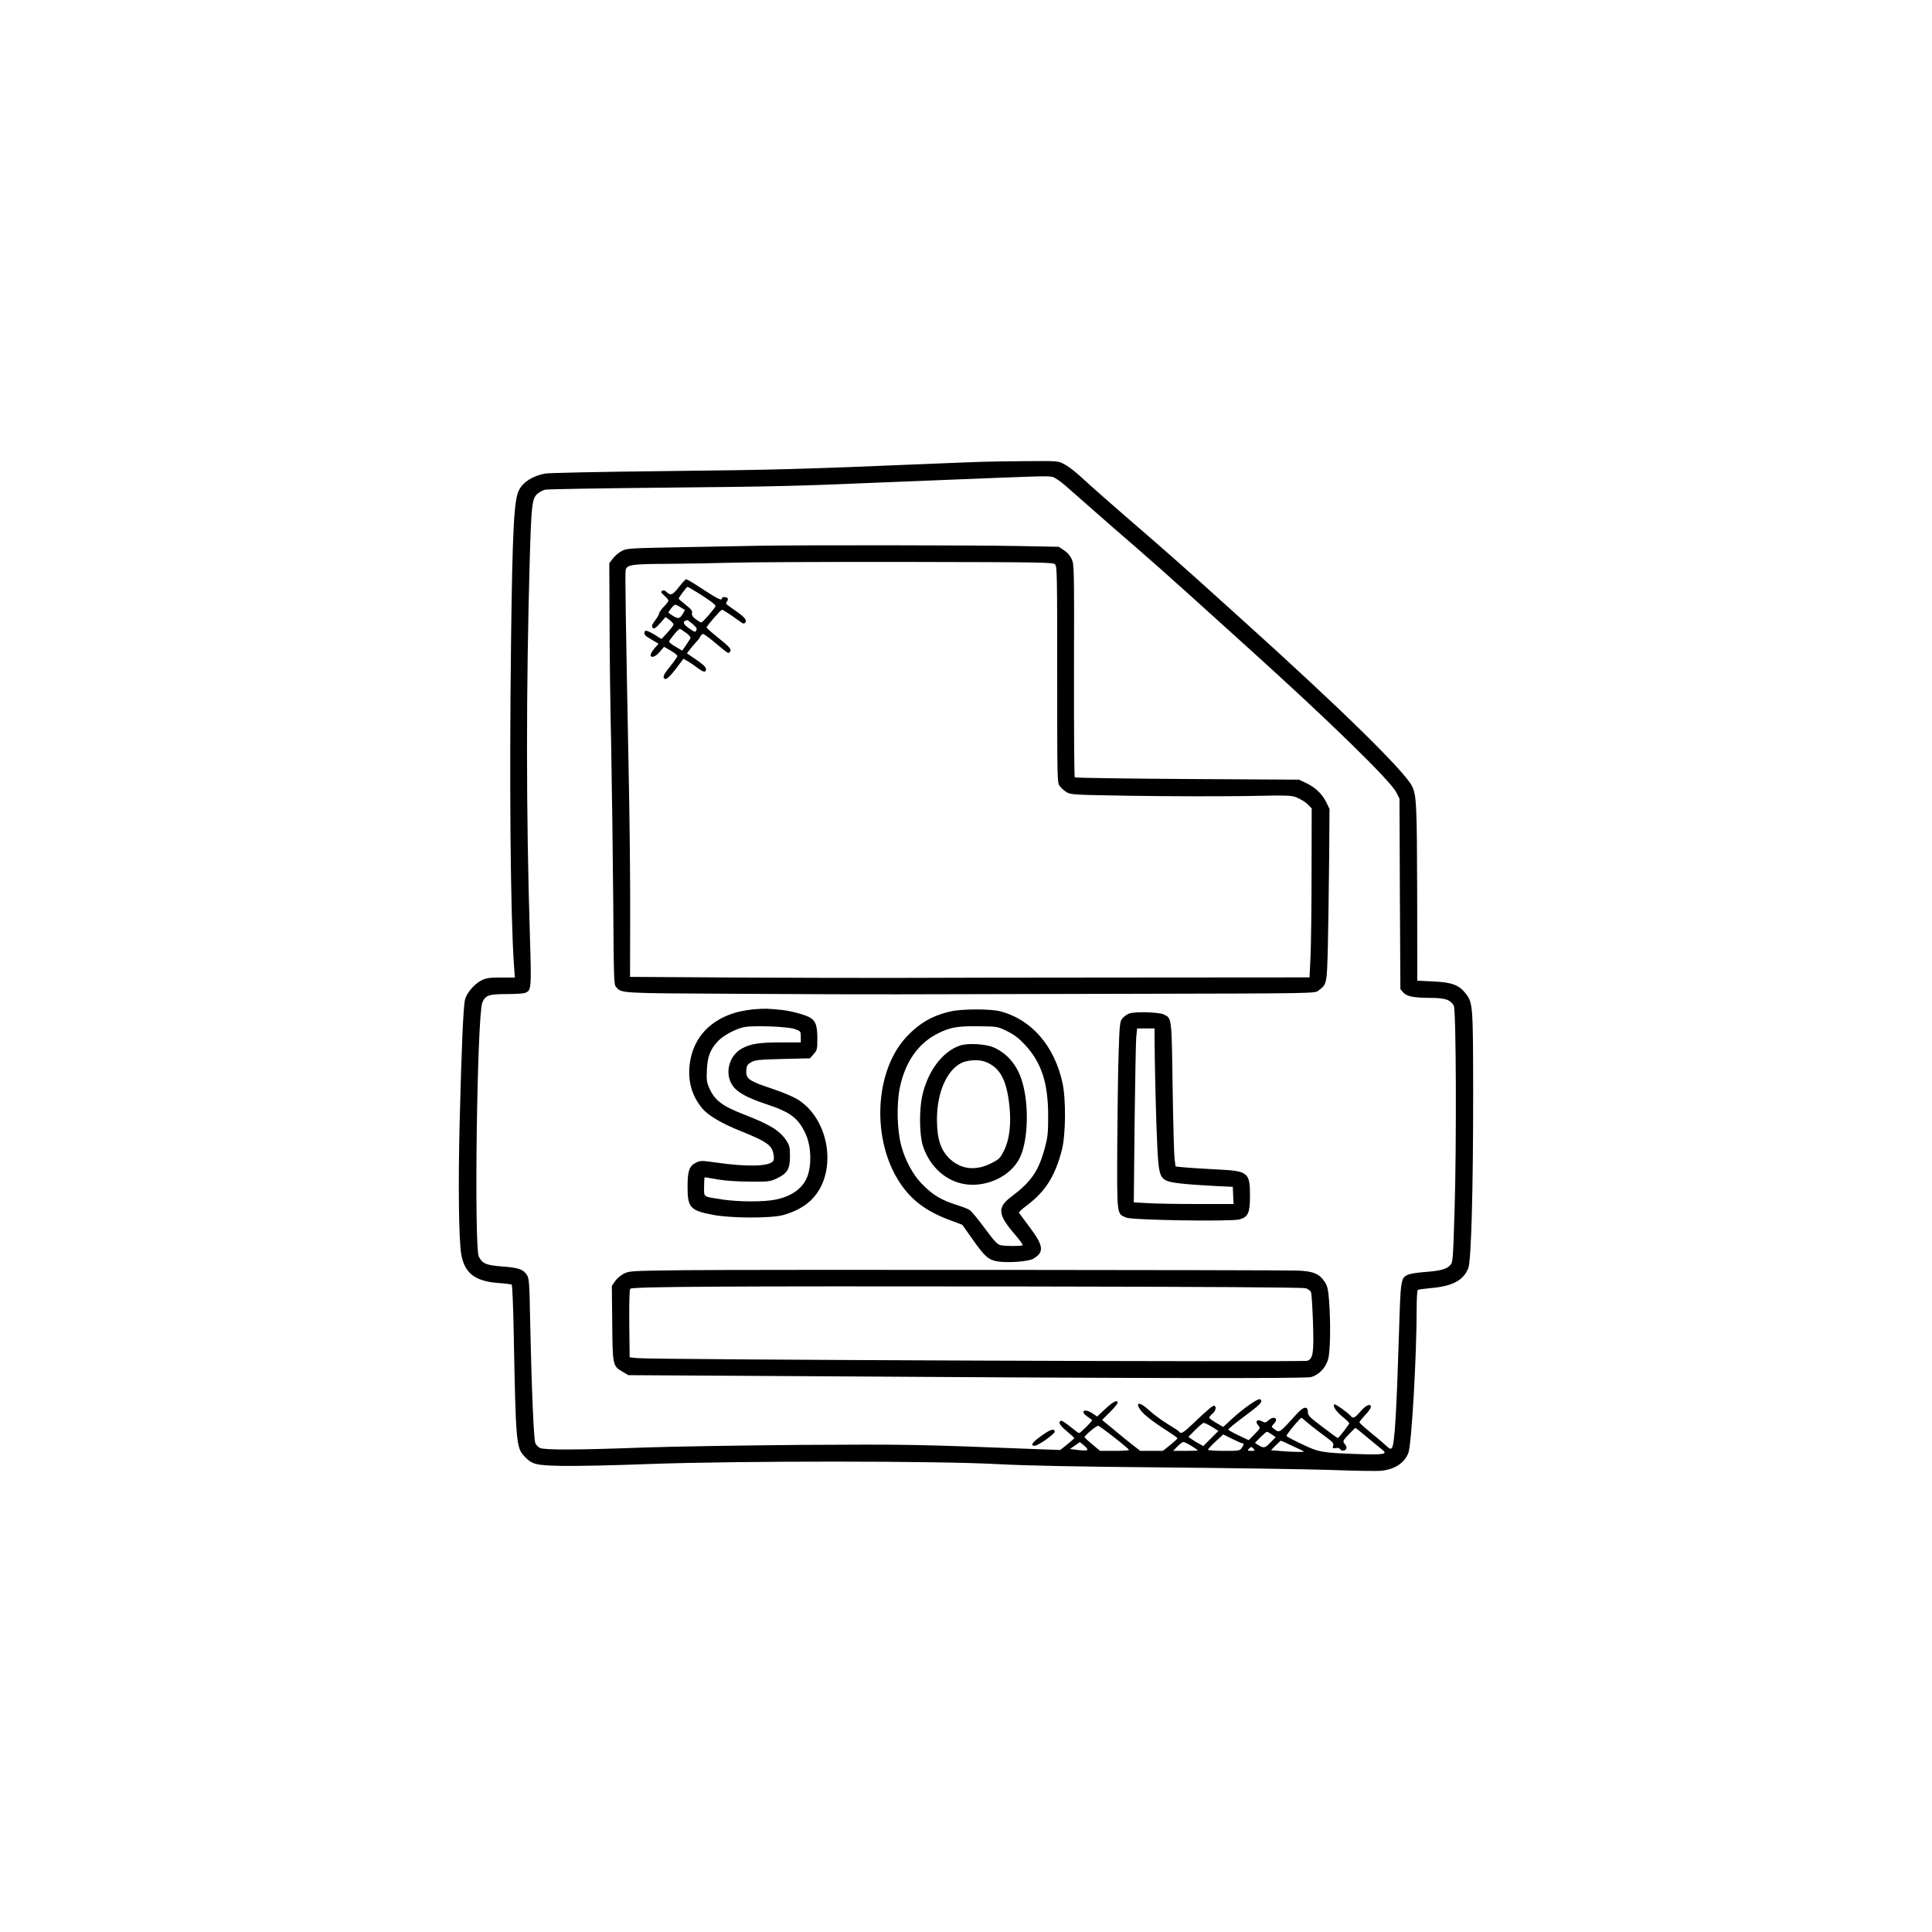
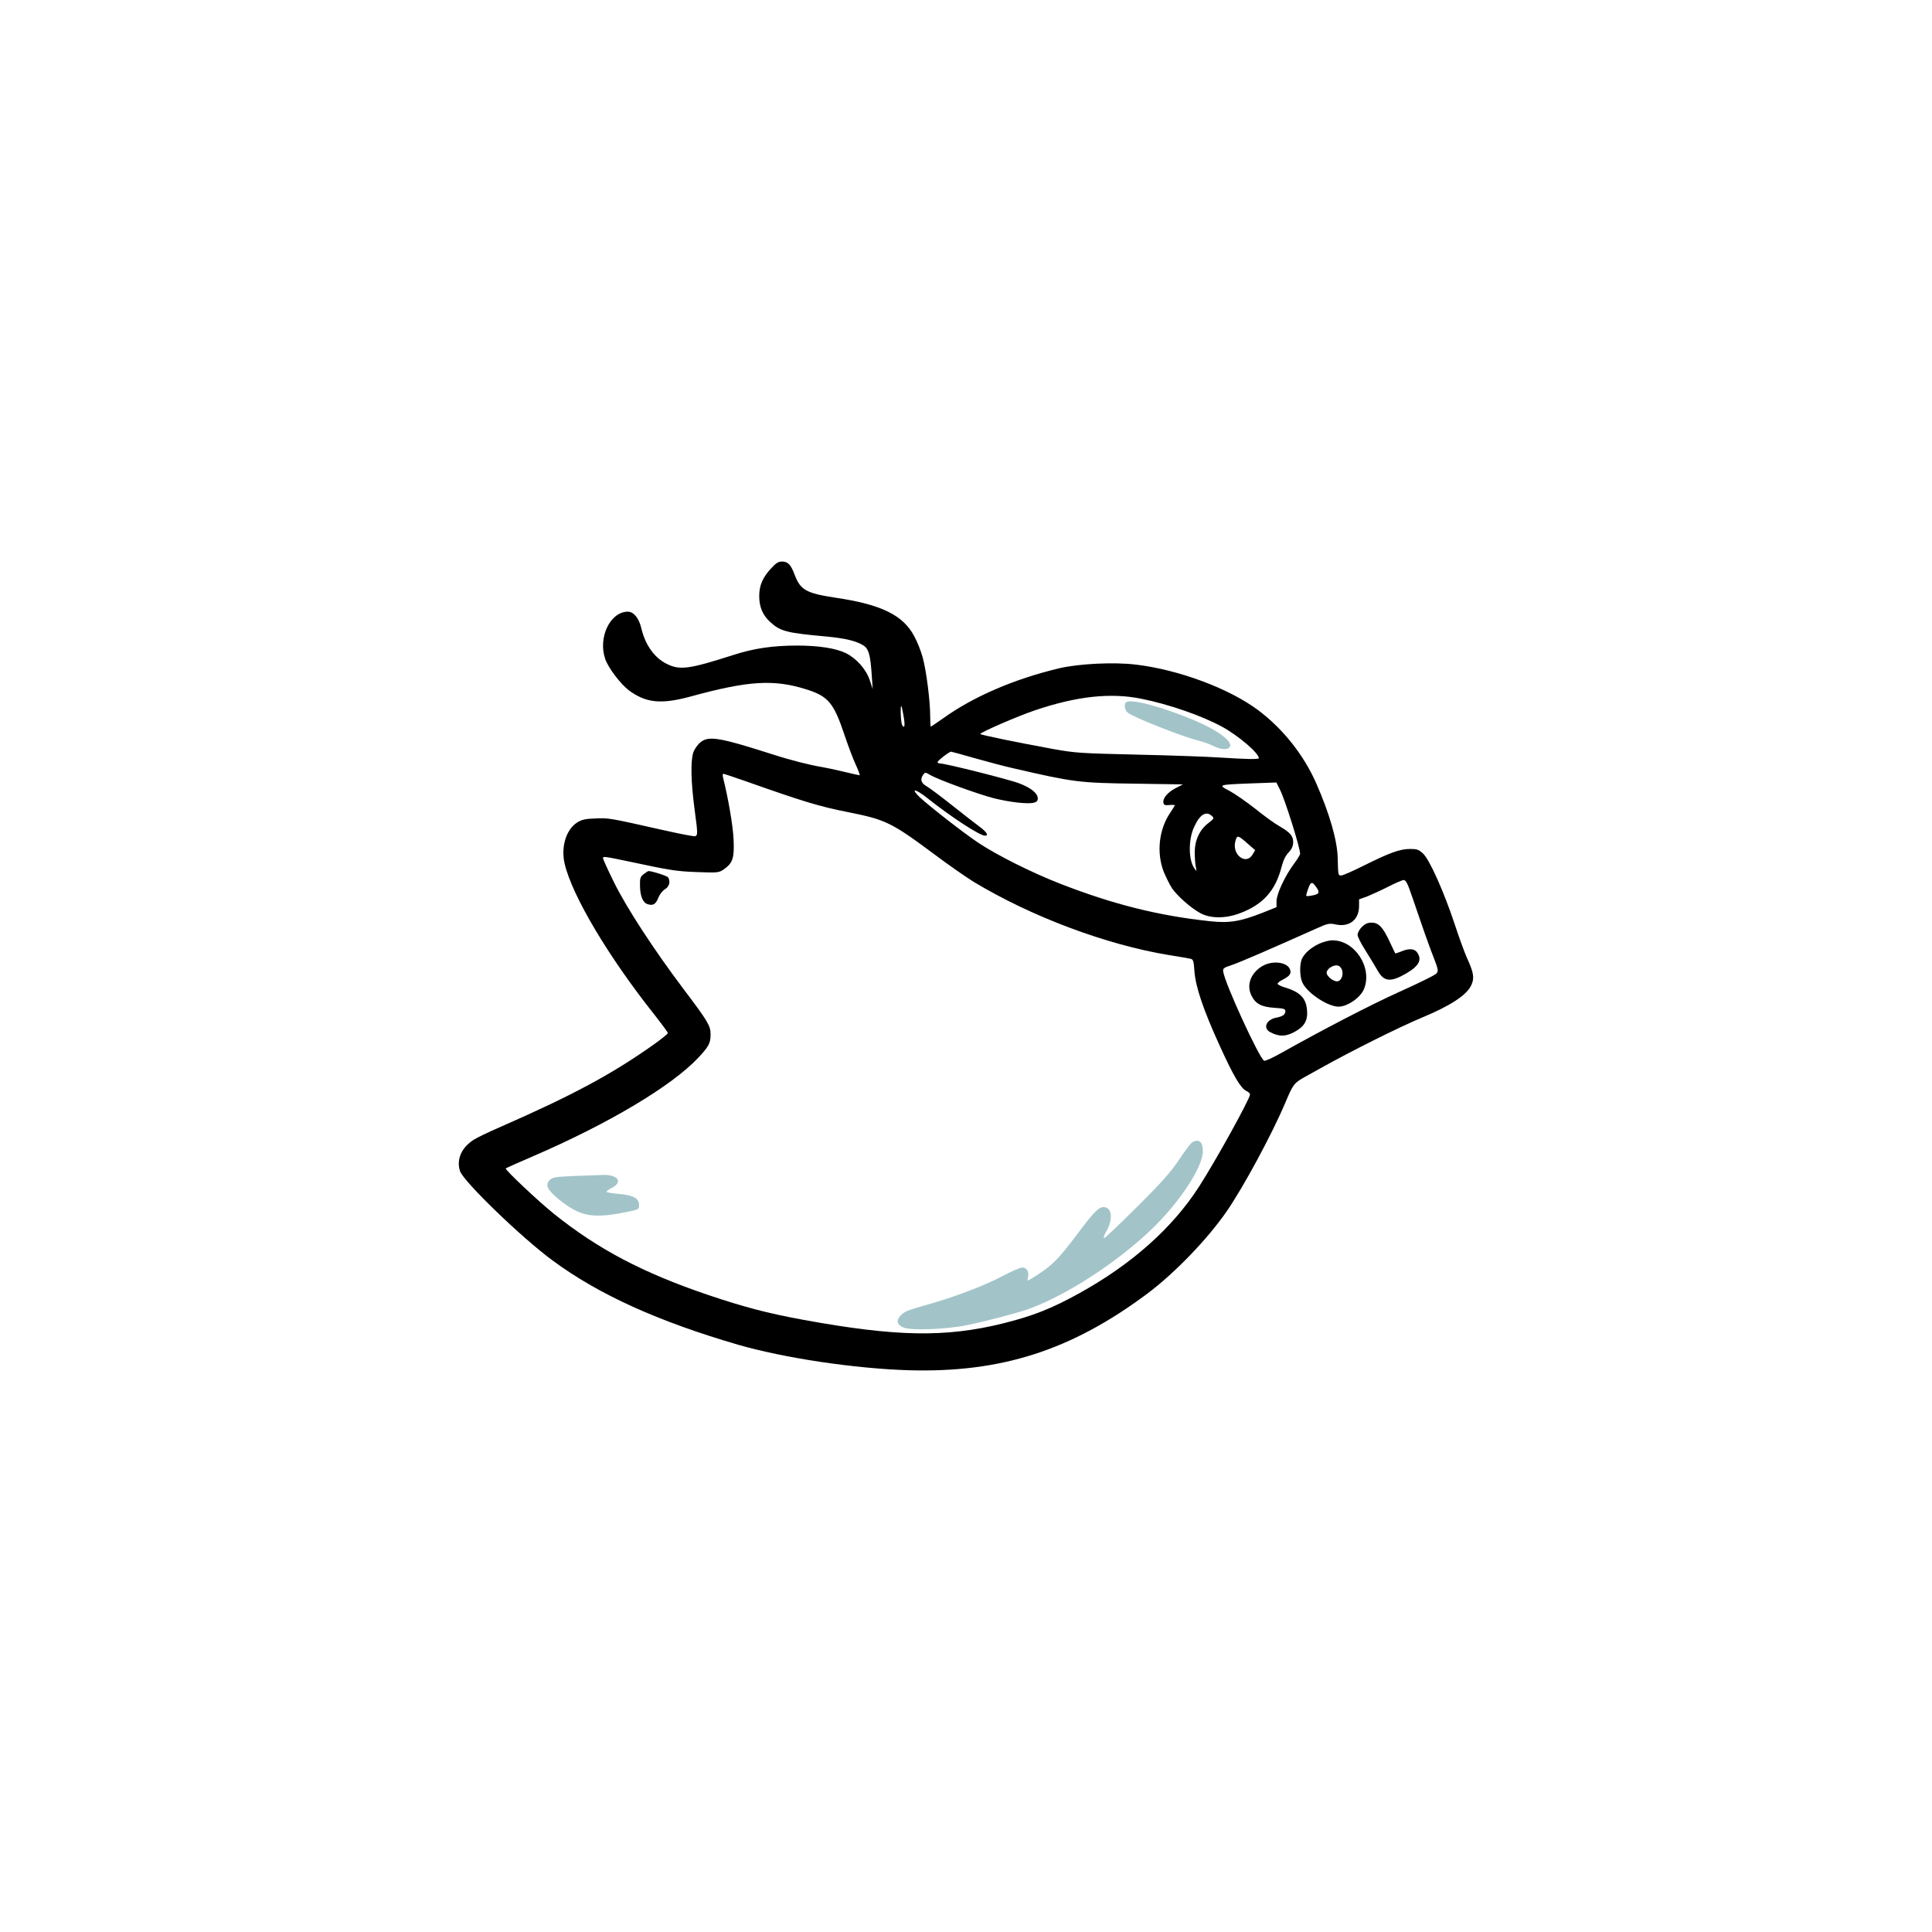
<svg xmlns="http://www.w3.org/2000/svg" version="1.0" width="800" height="800" viewBox="0 0 800 800" preserveAspectRatio="xMidYMid meet">
-   <g transform="translate(189.8576,612.3691) scale(0.05269,-0.05269)" fill="#000000" stroke="none">
-     <path d="M4115 7993 c-49 -1 -256 -10 -460 -18 -951 -40 -1178 -46 -2025 -55 -533 -6 -925 -14 -953 -20 -97 -20 -169 -66 -202 -130 -39 -75 -51 -312 -62 -1180 -14 -1129 -5 -2144 23 -2557 l7 -93 -108 0 c-90 0 -116 -4 -152 -21 -57 -28 -118 -98 -132 -153 -13 -55 -27 -363 -42 -966 -12 -474 -7 -915 12 -1031 24 -149 105 -214 284 -229 57 -4 108 -10 113 -14 5 -3 12 -172 16 -383 16 -860 20 -899 84 -966 60 -64 89 -71 297 -75 105 -2 415 4 690 15 698 25 2257 25 2730 -1 230 -12 598 -20 1305 -26 542 -5 1136 -14 1320 -20 184 -7 361 -10 393 -6 104 11 179 59 211 138 26 61 66 761 66 1142 0 74 4 137 9 141 5 3 54 10 109 15 165 15 248 60 287 154 24 56 39 619 39 1381 -1 681 -2 705 -57 777 -53 69 -110 91 -257 97 l-125 6 -1 685 c-2 700 -5 774 -41 845 -62 120 -558 607 -1327 1300 -110 99 -275 248 -367 331 -92 82 -249 222 -350 309 -316 273 -491 427 -567 498 -41 37 -96 79 -123 92 -48 25 -50 25 -301 23 -139 -1 -293 -3 -343 -5z m553 -119 c18 -4 61 -33 101 -68 38 -33 139 -122 223 -196 84 -74 231 -203 327 -285 96 -83 278 -244 405 -359 127 -115 341 -308 476 -430 642 -579 1127 -1052 1171 -1143 l24 -48 3 -748 4 -748 21 -25 c29 -33 79 -43 212 -44 119 0 160 -14 187 -62 18 -34 22 -1078 6 -1605 -13 -410 -13 -412 -37 -436 -27 -30 -81 -43 -205 -52 -50 -4 -104 -12 -122 -20 -59 -24 -60 -33 -73 -460 -19 -615 -34 -872 -55 -900 -10 -14 -16 -12 -53 22 -23 21 -77 67 -122 103 -44 36 -80 69 -81 74 0 5 20 31 45 57 25 26 45 55 45 64 0 31 -40 14 -82 -35 -46 -54 -58 -59 -79 -33 -22 25 -120 95 -126 89 -14 -14 13 -55 62 -96 30 -24 55 -48 55 -53 0 -9 -82 -116 -90 -116 -3 0 -57 39 -120 87 -102 77 -115 90 -115 117 0 49 -34 45 -85 -12 -144 -159 -137 -154 -184 -118 -19 15 -19 15 3 39 40 42 -2 65 -45 25 -18 -17 -26 -19 -42 -10 -46 25 -68 5 -35 -31 16 -18 14 -21 -30 -66 l-47 -48 -80 38 c-44 21 -80 41 -80 45 1 8 30 32 173 140 84 63 100 84 76 99 -15 9 -133 -74 -219 -153 l-70 -65 -55 32 c-30 17 -55 36 -55 41 0 5 11 19 25 31 25 22 33 52 16 63 -10 6 -55 -32 -176 -148 -69 -65 -88 -76 -100 -58 -3 6 -44 33 -92 62 -47 29 -111 76 -142 105 -75 71 -120 73 -70 3 24 -34 106 -97 212 -164 42 -27 77 -52 77 -56 0 -4 -26 -28 -57 -53 l-58 -46 -88 0 -89 0 -59 46 c-33 25 -80 63 -103 83 -24 20 -65 53 -91 75 l-47 39 61 61 c34 34 61 67 61 74 0 27 -36 9 -97 -48 l-64 -60 -39 26 c-62 41 -99 15 -37 -27 17 -12 34 -24 36 -26 7 -5 -91 -103 -102 -103 -5 0 -36 23 -69 50 -34 28 -66 49 -72 47 -27 -9 -12 -36 44 -82 33 -28 60 -52 59 -55 0 -3 -25 -25 -55 -49 l-55 -44 -167 6 c-962 38 -1031 39 -1872 34 -465 -4 -1025 -13 -1245 -21 -504 -19 -771 -20 -805 -3 -14 7 -30 24 -36 37 -13 28 -30 440 -41 963 -5 290 -8 330 -24 357 -28 46 -67 60 -195 69 -127 10 -156 22 -184 77 -39 75 -14 1893 27 1996 23 58 51 68 192 68 66 0 130 4 143 9 51 19 52 27 39 453 -30 966 -30 1937 -1 2958 13 430 18 475 61 512 17 14 45 29 62 32 18 4 446 11 952 16 852 8 1056 13 1675 40 124 5 349 14 500 20 795 32 815 33 858 24z m1989 -7420 c15 -14 64 -53 108 -86 117 -87 114 -84 108 -109 -5 -19 -3 -21 21 -17 17 4 29 0 35 -9 10 -19 45 -13 49 8 2 9 -4 24 -13 33 -9 9 -13 21 -9 28 12 20 87 98 93 98 3 0 46 -34 94 -75 49 -41 101 -84 115 -95 49 -36 16 -42 -188 -35 -287 10 -308 14 -442 78 -64 30 -118 59 -121 64 -5 8 107 143 118 143 2 0 17 -12 32 -26z m-736 -45 l51 -32 -59 -59 -60 -60 -34 19 c-19 10 -45 26 -59 36 l-24 17 54 55 c30 30 60 55 67 55 7 0 36 -14 64 -31z m-767 -84 c63 -49 115 -93 115 -97 1 -5 -50 -8 -113 -8 l-114 0 -61 51 c-34 28 -61 54 -61 57 0 13 95 92 107 89 7 -1 64 -42 127 -92z m1238 24 l30 -22 -42 -42 c-44 -45 -52 -46 -98 -17 l-23 15 43 44 c23 23 46 43 51 43 5 0 22 -10 39 -21z m-233 -69 c15 0 14 -12 -5 -38 -14 -21 -22 -22 -140 -22 -68 0 -124 4 -124 9 0 5 27 34 60 65 l60 55 69 -34 c38 -19 74 -35 80 -35z m377 -13 c38 -18 80 -38 94 -44 22 -10 17 -12 -35 -11 -33 0 -94 3 -135 7 l-75 6 37 38 c20 20 38 37 41 37 3 0 36 -15 73 -33z m-1595 -40 c-5 -5 -36 -5 -73 0 l-63 8 39 27 39 27 33 -27 c19 -15 30 -30 25 -35z m819 32 c27 -17 50 -33 50 -35 0 -2 -44 -4 -97 -4 l-97 0 34 35 c19 19 40 35 47 35 7 0 35 -14 63 -31z m490 -24 c11 -13 8 -15 -20 -15 -28 0 -31 2 -20 15 7 8 16 15 20 15 4 0 13 -7 20 -15z" />
-     <path d="M2355 7333 c-82 -2 -348 -7 -590 -11 -424 -8 -442 -9 -482 -30 -23 -12 -54 -38 -70 -59 l-28 -37 2 -440 c0 -243 6 -695 13 -1006 6 -311 13 -857 16 -1214 4 -600 5 -651 21 -669 48 -52 9 -50 973 -55 492 -3 1048 -5 1235 -4 187 0 1002 2 1812 4 1468 3 1472 3 1499 24 69 51 68 49 76 347 3 150 8 454 10 677 l3 405 -28 57 c-32 64 -87 115 -163 150 l-49 23 -877 5 c-482 3 -880 9 -885 13 -4 5 -7 383 -6 840 2 792 1 833 -17 873 -12 27 -33 53 -61 71 l-42 28 -316 6 c-306 7 -1743 8 -2046 2z m2333 -146 c16 -17 17 -74 17 -867 0 -847 0 -848 21 -877 12 -15 36 -37 55 -48 31 -18 62 -20 524 -27 269 -4 659 -5 865 -2 371 7 375 7 426 -15 29 -13 65 -36 80 -52 l29 -30 -1 -497 c0 -273 -4 -572 -8 -664 l-8 -167 -1407 -1 c-773 0 -1602 -2 -1841 -3 -239 -1 -808 1 -1264 3 l-828 5 1 450 c1 248 -3 680 -8 960 -28 1459 -33 1767 -27 1789 10 40 49 46 330 47 144 1 369 5 501 9 132 4 754 7 1383 6 1070 -2 1143 -3 1160 -19z" />
-     <path d="M1733 7010 c-50 -65 -65 -71 -98 -40 -15 14 -24 16 -35 9 -12 -8 -9 -14 18 -38 17 -15 32 -33 32 -39 0 -6 -16 -27 -35 -46 -19 -20 -36 -43 -38 -53 -1 -10 -15 -35 -30 -54 -30 -39 -33 -54 -15 -65 7 -5 28 11 53 41 l42 48 31 -23 c18 -13 32 -29 32 -35 0 -6 -21 -35 -47 -63 l-48 -52 -57 36 c-32 19 -62 33 -68 29 -17 -11 -11 -34 13 -48 12 -8 37 -23 55 -34 l34 -20 -31 -35 c-17 -20 -31 -43 -31 -52 0 -29 38 -17 72 24 l33 39 53 -30 c28 -17 52 -36 52 -42 0 -7 -25 -42 -55 -80 -57 -69 -65 -91 -40 -101 13 -5 54 38 121 130 l22 29 33 -19 c19 -11 54 -35 78 -53 47 -36 66 -38 66 -8 0 17 -32 44 -127 107 l-23 15 28 37 c16 20 37 44 46 54 10 9 24 27 30 40 6 12 17 22 23 22 6 0 42 -26 80 -57 121 -101 117 -98 129 -86 19 19 5 37 -90 113 -50 40 -91 76 -91 81 0 12 110 139 121 139 9 0 75 -44 151 -99 14 -11 22 -11 31 -2 16 16 0 39 -59 81 -27 19 -60 43 -73 52 -20 14 -22 20 -12 32 7 8 10 20 6 26 -8 13 -45 13 -45 0 0 -23 -31 -7 -222 118 -28 17 -54 32 -59 32 -5 0 -30 -27 -56 -60z m147 -46 c90 -56 140 -93 140 -104 0 -13 -101 -130 -112 -130 -5 0 -25 12 -44 26 -25 20 -32 32 -29 48 5 17 -6 30 -50 65 -30 24 -55 46 -55 48 0 9 63 93 69 93 4 0 40 -21 81 -46z m-134 -115 l34 -21 -17 -29 c-27 -46 -41 -45 -112 7 -6 5 40 64 51 64 6 0 26 -9 44 -21z m94 -131 c30 -26 36 -36 29 -50 -9 -16 -13 -14 -54 14 -53 37 -58 57 -17 67 2 1 21 -14 42 -31z m-52 -69 c25 -18 39 -36 35 -42 -3 -7 -19 -31 -35 -55 l-30 -43 -51 30 c-29 17 -52 34 -52 40 0 13 73 101 84 101 4 0 26 -14 49 -31z" />
-     <path d="M2319 3690 c-293 -27 -481 -194 -504 -450 -11 -126 23 -236 102 -330 47 -56 153 -118 311 -181 190 -76 233 -107 246 -171 7 -34 6 -51 -3 -62 -34 -41 -201 -45 -447 -10 -114 16 -122 16 -156 0 -54 -26 -68 -64 -68 -191 0 -164 21 -187 205 -221 140 -26 451 -27 545 -1 92 25 166 65 221 118 211 204 152 634 -109 793 -32 19 -114 54 -182 77 -200 66 -223 82 -218 150 3 37 8 46 38 63 31 18 57 21 248 26 l214 5 29 33 c27 31 29 37 29 123 0 98 -12 135 -54 162 -32 22 -150 54 -223 62 -115 12 -139 12 -224 5z m324 -155 c46 -17 47 -17 47 -61 l0 -44 -155 0 c-171 0 -238 -10 -306 -47 -103 -55 -140 -195 -76 -291 37 -54 112 -96 265 -147 192 -63 256 -112 312 -239 46 -102 46 -267 1 -354 -41 -79 -122 -133 -237 -157 -90 -19 -287 -19 -416 0 -161 25 -148 15 -148 101 0 41 2 74 5 74 3 0 49 -7 103 -17 59 -10 157 -17 252 -17 147 -1 158 0 211 25 83 39 104 74 104 174 0 69 -4 85 -26 120 -53 81 -124 126 -329 206 -176 68 -234 111 -278 207 -21 48 -24 64 -20 145 4 108 29 168 92 232 45 44 134 91 199 105 72 15 345 5 400 -15z" />
-     <path d="M3875 3675 c-146 -31 -253 -92 -355 -202 -251 -269 -276 -806 -52 -1145 90 -137 210 -227 392 -294 l99 -37 75 -106 c99 -141 128 -168 196 -181 78 -15 250 -3 289 21 85 51 79 101 -29 245 -44 58 -82 110 -85 114 -3 5 20 28 51 51 154 113 232 235 286 445 30 119 33 392 5 524 -63 293 -245 502 -492 565 -74 19 -295 19 -380 0z m437 -157 c56 -28 92 -55 139 -106 131 -140 184 -303 183 -567 0 -130 -4 -163 -27 -247 -49 -180 -106 -263 -263 -381 -113 -85 -107 -140 35 -304 33 -39 58 -73 54 -77 -8 -8 -131 -8 -171 0 -26 5 -49 29 -126 133 -52 70 -105 135 -118 143 -14 9 -53 25 -89 36 -137 43 -202 82 -290 173 -69 71 -130 185 -160 299 -33 126 -37 324 -11 453 43 207 147 353 304 430 96 47 151 56 324 54 140 -2 140 -2 216 -39z" />
-     <path d="M3943 3406 c-139 -46 -255 -200 -299 -397 -24 -111 -22 -305 5 -390 54 -171 192 -291 354 -306 166 -15 338 72 406 206 68 133 77 423 19 609 -38 124 -116 216 -223 263 -62 27 -200 35 -262 15z m194 -127 c118 -44 171 -141 193 -352 14 -141 0 -262 -43 -347 -30 -60 -37 -67 -99 -99 -121 -62 -236 -50 -325 32 -73 68 -103 157 -103 313 0 209 77 386 193 443 47 23 136 28 184 10z" />
-     <path d="M5271 3657 c-19 -6 -43 -25 -55 -40 -19 -25 -21 -48 -28 -265 -5 -130 -9 -460 -11 -733 -2 -556 -5 -534 71 -566 49 -20 822 -32 890 -14 67 19 82 51 82 184 0 187 -13 197 -265 209 -99 5 -211 12 -250 16 l-70 7 -8 65 c-4 36 -11 290 -15 565 -8 549 -6 534 -70 565 -37 18 -227 24 -271 7z m199 -174 c0 -182 12 -686 21 -857 10 -219 19 -255 72 -282 32 -17 148 -30 377 -42 l145 -7 3 -67 3 -68 -284 0 c-156 0 -333 3 -392 7 l-108 6 6 611 c4 336 10 644 13 684 l7 72 68 0 69 0 0 -57z" />
-     <path d="M1775 1640 c-420 -5 -431 -6 -475 -27 -25 -13 -56 -39 -70 -60 l-25 -37 3 -288 c3 -334 4 -341 78 -384 l49 -29 1050 -6 c2908 -19 4270 -22 4315 -9 61 17 114 71 134 140 18 61 21 290 7 468 -7 85 -13 110 -35 142 -42 63 -92 83 -216 87 -198 5 -4385 8 -4815 3z m4883 -142 c19 -6 37 -19 42 -32 4 -12 11 -116 15 -232 8 -239 2 -288 -43 -306 -29 -11 -5154 8 -5268 21 l-59 6 -3 264 c-1 178 1 268 8 275 17 17 713 21 3090 18 1457 -2 2196 -7 2218 -14z" />
-     <path d="M4590 345 c-80 -56 -101 -85 -62 -85 26 0 157 92 157 110 0 28 -31 20 -95 -25z" />
+   <g transform="translate(147.1591,643.2479) scale(0.061028,-0.061028)" fill="#000000" stroke="none">
+     <path d="M2821 6684 c-58 -62 -81 -116 -81 -189 0 -71 23 -127 71 -172 72 -67 112 -77 389 -102 124 -12 196 -29 247 -60 36 -23 48 -65 57 -211 l6 -85 -21 63 c-25 73 -92 147 -162 181 -68 33 -185 51 -330 51 -165 0 -294 -19 -433 -64 -300 -96 -362 -105 -452 -60 -84 42 -145 128 -172 242 -16 68 -52 112 -91 112 -120 0 -204 -175 -154 -321 21 -61 105 -171 162 -214 117 -85 218 -95 420 -40 390 107 563 117 782 48 150 -47 187 -92 260 -311 23 -68 56 -157 75 -198 19 -41 31 -74 27 -74 -4 0 -53 11 -107 24 -54 13 -119 27 -144 31 -81 13 -213 46 -340 87 -370 118 -436 128 -493 78 -18 -16 -39 -47 -45 -68 -18 -58 -15 -197 8 -372 28 -216 31 -199 -37 -188 -32 5 -119 23 -193 40 -345 78 -353 79 -441 75 -67 -2 -93 -8 -122 -26 -77 -47 -114 -168 -87 -282 51 -217 298 -632 607 -1021 51 -65 93 -122 93 -127 0 -6 -45 -42 -100 -81 -283 -200 -547 -342 -1045 -560 -71 -31 -149 -68 -172 -83 -83 -53 -119 -134 -93 -213 24 -71 418 -452 629 -607 313 -231 716 -413 1258 -571 312 -90 791 -162 1158 -173 627 -18 1103 135 1620 521 185 139 406 368 536 556 113 163 308 524 398 737 54 128 59 134 133 176 35 19 83 46 108 60 207 116 536 280 685 342 195 81 307 154 337 222 22 49 16 83 -32 189 -15 33 -51 132 -80 220 -73 221 -171 440 -215 482 -30 28 -41 32 -90 32 -67 0 -139 -26 -315 -114 -72 -36 -140 -66 -151 -66 -21 0 -21 -1 -24 120 -3 118 -55 299 -145 504 -85 194 -227 372 -395 498 -197 147 -540 275 -831 309 -149 18 -385 6 -518 -25 -306 -73 -583 -192 -790 -341 -43 -30 -79 -55 -82 -55 -2 0 -4 33 -4 73 0 100 -26 307 -51 397 -11 41 -36 105 -57 143 -75 143 -223 216 -536 262 -197 30 -236 52 -275 154 -26 70 -46 91 -86 91 -26 0 -41 -10 -74 -46z m2512 -885 c187 -37 415 -117 548 -190 110 -60 249 -179 249 -213 0 -9 -85 -7 -260 4 -85 6 -339 15 -565 20 -386 9 -419 11 -570 38 -236 43 -495 96 -495 102 0 11 251 120 369 160 283 96 515 122 724 79z m-1614 -115 c12 -66 8 -91 -9 -64 -9 14 -14 130 -6 130 2 0 9 -30 15 -66z m483 -288 c84 -24 205 -56 268 -70 404 -93 439 -98 820 -103 l325 -5 -47 -24 c-54 -27 -90 -69 -86 -98 3 -18 9 -21 41 -18 20 2 37 1 37 -2 0 -2 -15 -26 -33 -53 -76 -113 -92 -271 -42 -399 16 -38 41 -88 56 -111 38 -54 127 -133 191 -168 69 -38 173 -38 270 -1 157 59 241 153 283 317 11 43 27 75 47 95 21 23 30 42 31 68 1 43 -20 68 -91 109 -30 16 -103 69 -164 118 -61 48 -140 103 -177 123 -81 42 -80 42 151 51 l167 6 24 -48 c34 -66 137 -395 137 -435 0 -8 -19 -38 -41 -68 -60 -80 -119 -205 -119 -254 l0 -41 -95 -38 c-150 -59 -226 -72 -359 -57 -347 37 -657 115 -1011 253 -196 76 -438 198 -560 280 -103 69 -328 245 -395 307 -66 63 -33 61 47 -2 167 -133 360 -258 395 -258 28 0 11 26 -41 64 -25 19 -107 82 -181 141 -74 59 -152 117 -172 129 -40 22 -48 48 -25 80 12 17 15 17 47 -2 57 -33 321 -129 432 -158 110 -27 229 -41 272 -30 19 5 26 13 26 29 0 34 -45 71 -123 101 -64 26 -503 136 -539 136 -10 0 -18 4 -18 9 0 10 79 71 92 71 4 0 76 -20 160 -44z m-1552 -157 c390 -138 499 -171 692 -209 259 -52 293 -68 598 -295 91 -68 206 -148 255 -178 389 -235 898 -427 1325 -497 69 -11 134 -22 146 -25 19 -4 22 -14 27 -85 8 -107 61 -263 171 -504 93 -205 143 -290 181 -308 14 -6 25 -17 25 -24 0 -29 -233 -450 -345 -624 -181 -282 -458 -528 -814 -725 -188 -104 -315 -154 -516 -204 -392 -97 -728 -91 -1360 25 -240 44 -399 86 -642 168 -443 150 -748 311 -1048 552 -102 82 -333 299 -325 307 3 2 85 39 183 81 513 221 945 478 1125 671 70 75 82 97 82 158 0 57 -18 87 -178 299 -204 270 -392 558 -478 733 -41 83 -74 156 -74 162 0 14 9 13 175 -22 286 -61 325 -67 465 -72 140 -5 146 -4 179 18 62 43 73 78 67 204 -4 92 -35 273 -71 418 -4 15 -3 27 1 27 5 0 74 -23 154 -51z m3161 -235 c17 -15 16 -18 -23 -48 -60 -46 -92 -115 -93 -196 0 -36 3 -81 7 -100 7 -33 7 -34 -7 -15 -42 54 -45 193 -6 280 39 88 82 116 122 79z m249 -193 l45 -39 -17 -29 c-45 -77 -143 -2 -117 91 12 42 17 41 89 -23z m1088 -293 c11 -29 41 -116 67 -193 26 -77 64 -185 85 -240 59 -153 59 -138 -7 -175 -32 -17 -128 -63 -213 -101 -202 -92 -501 -247 -803 -416 -53 -30 -103 -53 -111 -50 -31 12 -270 531 -278 607 -3 19 5 25 57 42 52 17 253 104 575 248 80 36 88 37 135 27 91 -18 155 34 155 126 l0 45 58 21 c31 13 95 42 142 66 47 24 93 44 102 44 11 1 23 -16 36 -51z m-627 1 c25 -36 18 -47 -36 -56 -36 -6 -37 -5 -30 18 25 80 33 85 66 38z " />
+     <path d="M5228 5774 c-14 -14 -8 -51 11 -68 33 -30 363 -161 478 -190 35 -9 81 -25 102 -36 53 -27 100 -30 114 -8 24 36 -85 116 -248 184 -225 93 -430 146 -457 118z" fill="#A2C4C9" />
+     <path d="M1956 4609 c-22 -17 -26 -28 -25 -72 0 -73 18 -120 50 -131 38 -13 57 -2 75 44 9 23 29 48 45 57 29 17 38 53 21 80 -6 10 -109 43 -133 43 -3 0 -18 -9 -33 -21z" />
+     <path d="M5677 2789 c-9 -6 -49 -58 -88 -117 -58 -86 -112 -148 -284 -319 -117 -117 -218 -213 -224 -213 -7 0 -2 18 13 43 49 85 40 167 -18 167 -33 0 -67 -35 -171 -174 -143 -191 -184 -231 -334 -321 -11 -6 -13 -3 -7 19 9 36 -9 66 -40 66 -13 0 -71 -25 -127 -55 -120 -64 -315 -139 -492 -190 -159 -45 -175 -51 -202 -77 -36 -34 -30 -66 15 -85 52 -22 288 -13 432 16 145 30 355 86 433 115 257 97 596 319 825 541 187 181 342 418 342 523 0 66 -26 88 -73 61z" fill="#A2C4C9" />
+     <path d="M1483 2561 c-130 -6 -144 -8 -165 -28 -32 -33 -16 -66 62 -130 149 -121 232 -135 490 -80 51 11 55 14 55 41 0 45 -38 66 -133 75 -45 4 -84 10 -87 13 -4 4 11 16 34 28 79 40 43 92 -62 88 -29 -1 -116 -4 -194 -7z" fill="#A2C4C9" />
+     <path d="M6829 4251 c-16 -16 -29 -40 -29 -54 0 -13 24 -60 53 -105 28 -45 64 -104 80 -132 44 -82 90 -87 198 -24 86 51 108 92 73 142 -18 26 -56 29 -109 6 -20 -8 -38 -14 -40 -12 -1 2 -18 38 -38 80 -45 97 -74 128 -122 128 -27 0 -44 -8 -66 -29z" />
+     <path d="M6537 4136 c-56 -28 -93 -60 -113 -98 -18 -34 -18 -119 0 -161 29 -71 172 -167 247 -167 60 0 150 62 173 121 58 144 -63 330 -215 329 -25 0 -64 -11 -92 -24z m155 -171 c15 -34 0 -79 -28 -83 -26 -4 -74 34 -74 58 0 23 36 50 67 50 15 0 27 -9 35 -25z" />
+     <path d="M6153 3985 c-78 -47 -108 -128 -74 -198 28 -58 68 -79 158 -85 61 -4 73 -7 73 -22 0 -23 -17 -36 -59 -44 -72 -13 -96 -73 -42 -100 58 -30 101 -30 160 1 69 36 94 78 88 148 -6 83 -47 125 -155 157 -24 7 -44 18 -45 23 0 6 15 18 33 27 48 25 60 40 53 66 -14 54 -119 69 -190 27z" />
  </g>
</svg>
